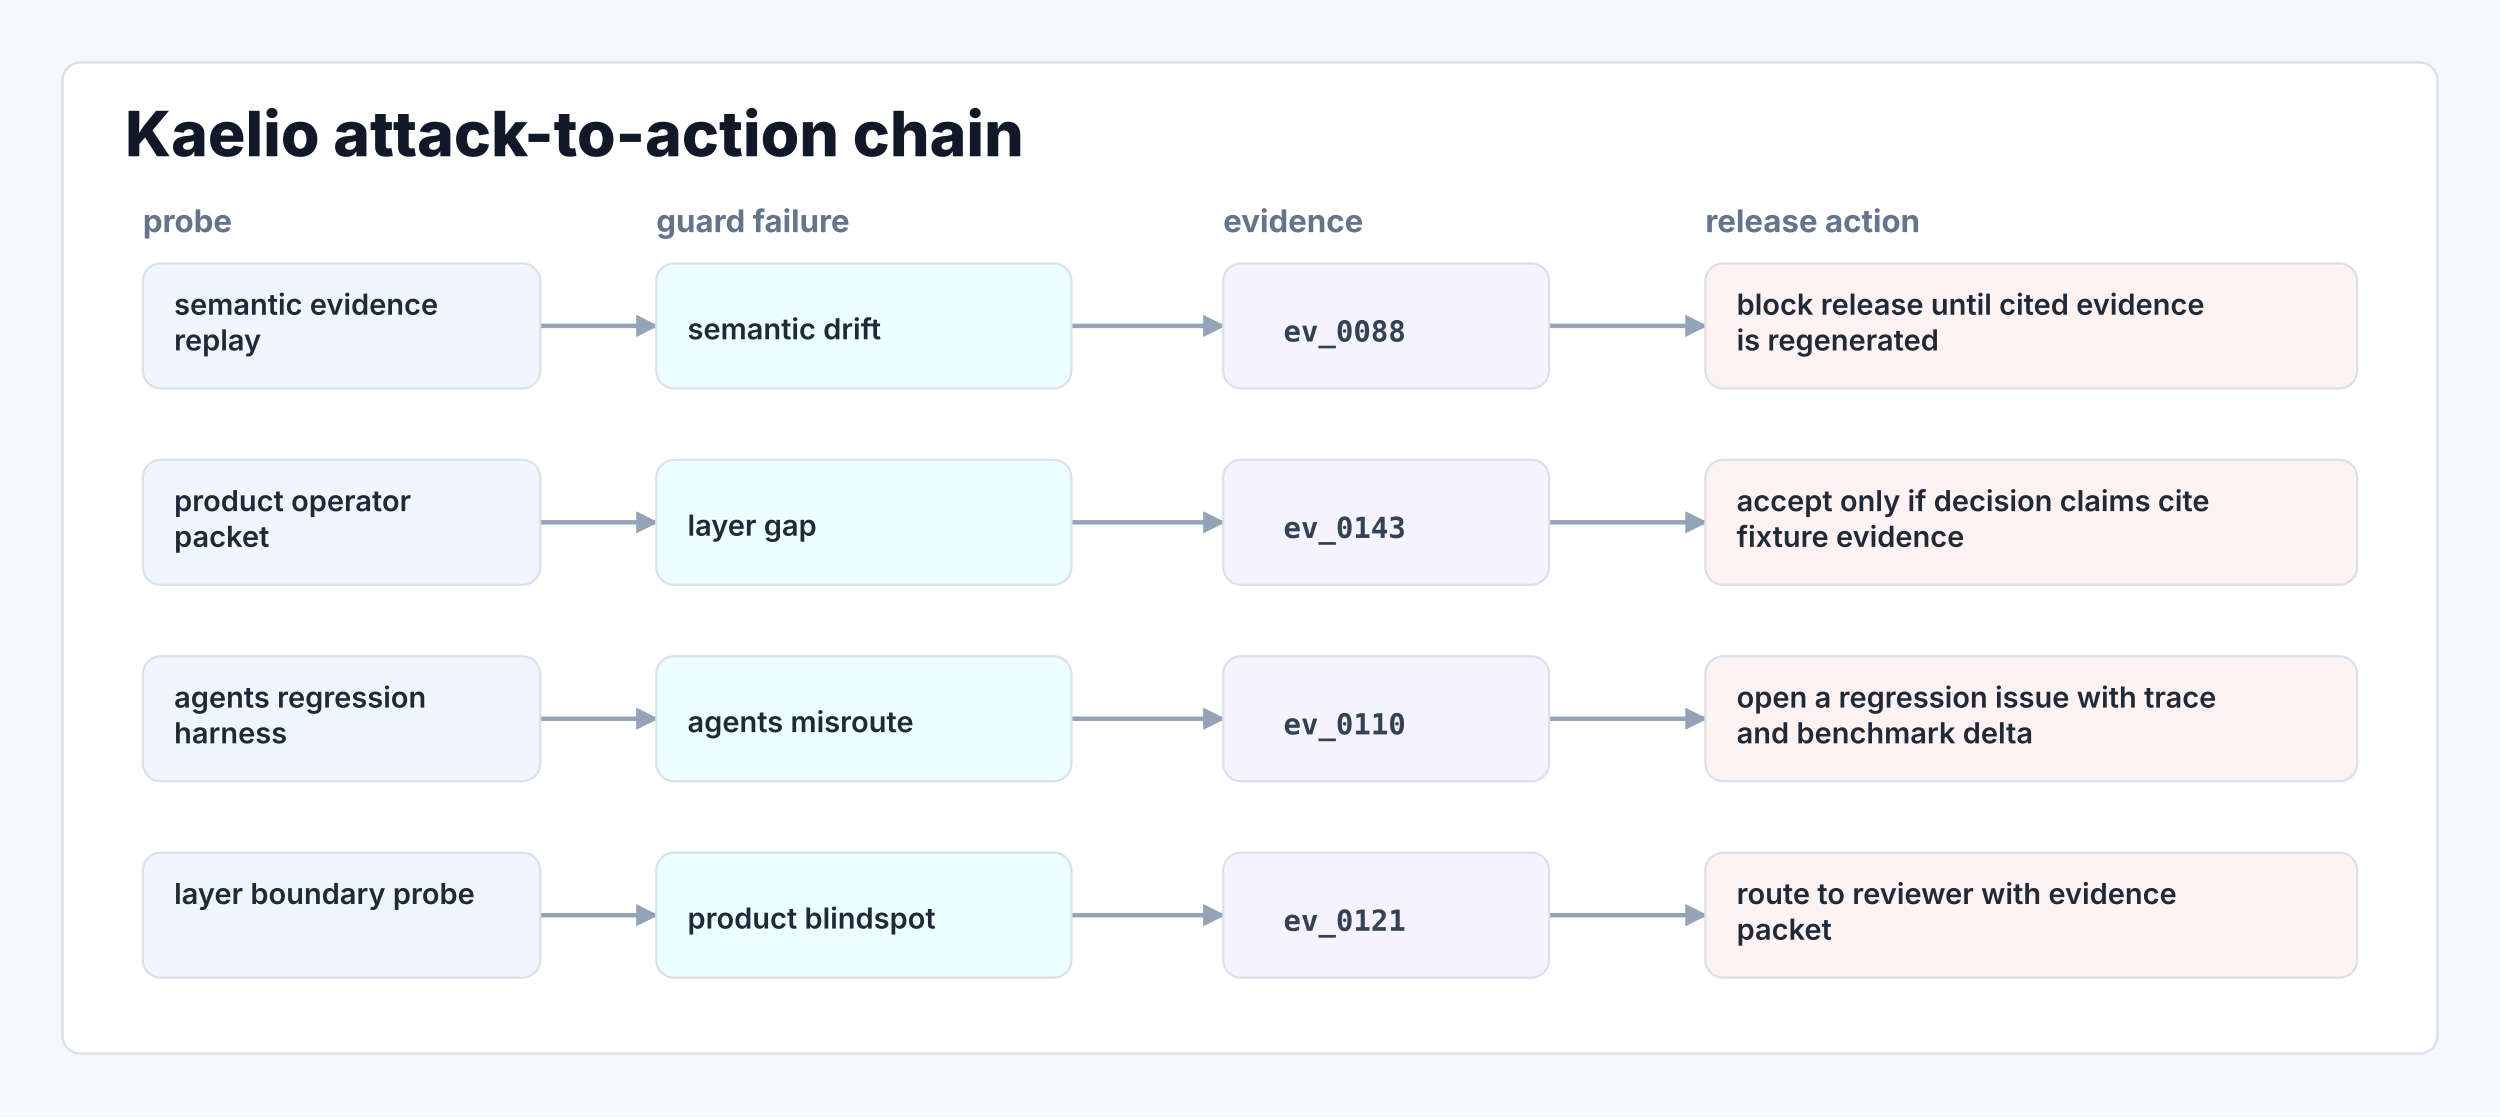
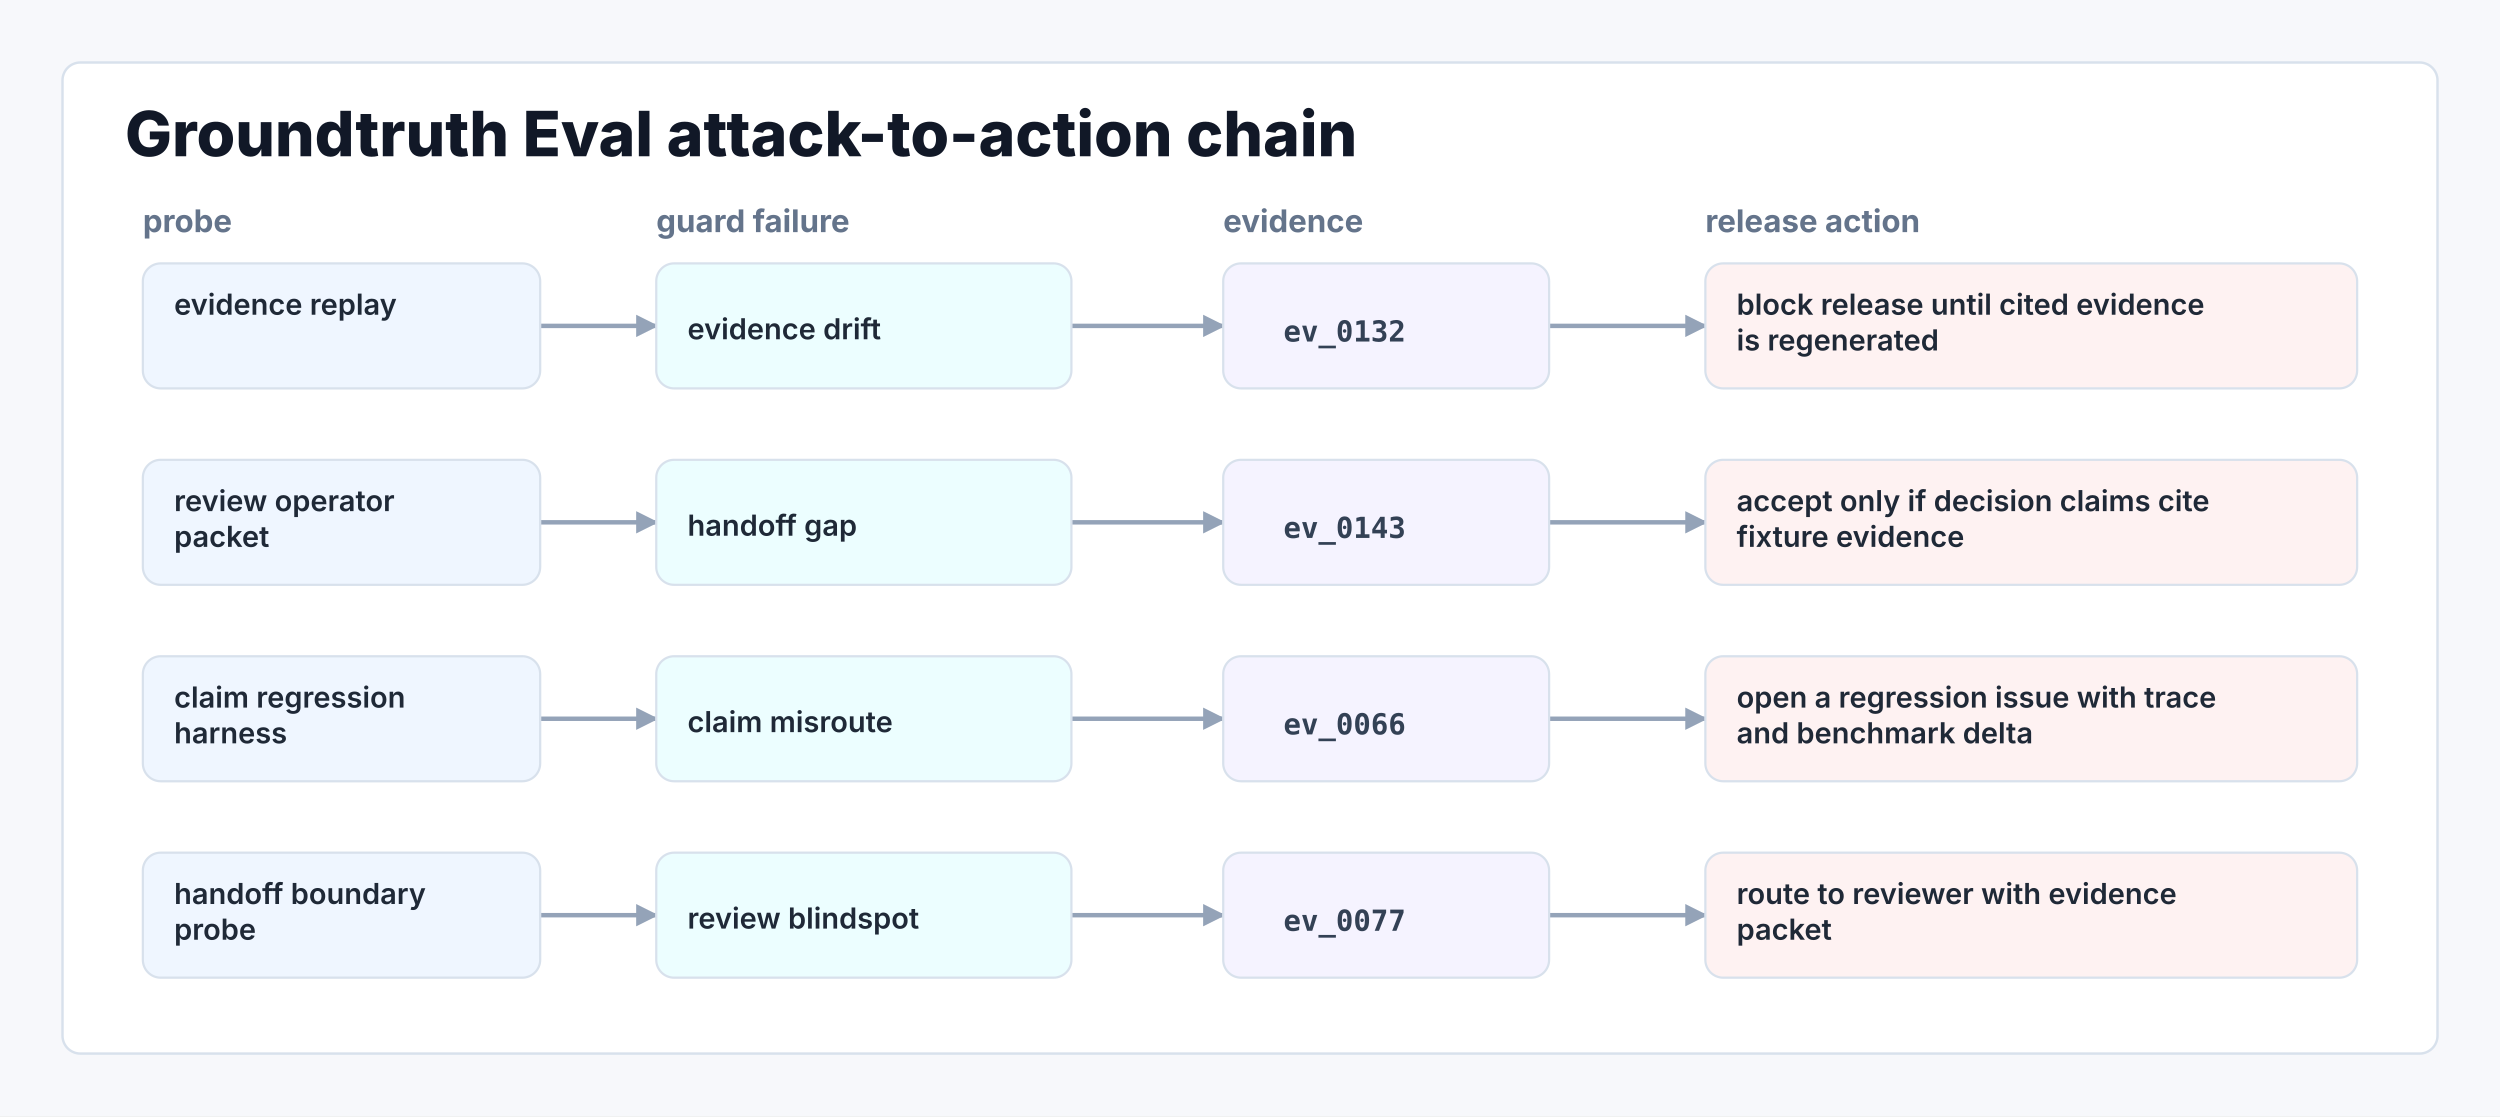
- <svg xmlns="http://www.w3.org/2000/svg" width="1120" height="500" viewBox="0 0 1120 500" role="img" aria-label="Kaelio evidence map">
+ <svg xmlns="http://www.w3.org/2000/svg" width="1120" height="500" viewBox="0 0 1120 500" role="img" aria-label="Groundtruth Eval evidence map">
  <defs>
    <style>
      .bg { fill:#f7f8fb; }
      .panel { fill:#ffffff; stroke:#d8e1ec; stroke-width:1.1; }
      .title { font:760 28px -apple-system,BlinkMacSystemFont,"Segoe UI",sans-serif; fill:#111827; }
      .node { font:620 13px -apple-system,BlinkMacSystemFont,"Segoe UI",sans-serif; fill:#1f2937; }
      .head { font:700 14px -apple-system,BlinkMacSystemFont,"Segoe UI",sans-serif; fill:#64748b; }
      .mono { font:720 13px ui-monospace,SFMono-Regular,Menlo,monospace; fill:#334155; }
      .edge { stroke:#94a3b8; stroke-width:2; fill:none; marker-end:url(#arrow); }
      .lane { fill:#eff6ff; stroke:#d8e1ec; }
      .failure { fill:#ecfeff; stroke:#d8e1ec; }
      .evidencebox { fill:#f5f3ff; stroke:#d8e1ec; }
      .actionbox { fill:#fef2f2; stroke:#d8e1ec; }
    </style>
    <marker id="arrow" viewBox="0 0 10 10" refX="9" refY="5" markerWidth="5" markerHeight="5" orient="auto-start-reverse">
      <path d="M 0 0 L 10 5 L 0 10 z" fill="#94a3b8" />
    </marker>
  </defs>
  <rect class="bg" width="1120" height="500" />
  <rect class="panel" x="28" y="28" width="1064" height="444" rx="8" />
-   <text x="56" y="70" class="title">Kaelio attack-to-action chain</text>
+   <text x="56" y="70" class="title">Groundtruth Eval attack-to-action chain</text>
  <text x="64" y="104" class="head">probe</text>
  <text x="294" y="104" class="head">guard failure</text>
  <text x="548" y="104" class="head">evidence</text>
  <text x="764" y="104" class="head">release action</text>
  <path d="M242 146 L294 146" class="edge" />
  <path d="M480 146 L548 146" class="edge" />
  <path d="M694 146 L764 146" class="edge" />
  <path d="M242 234 L294 234" class="edge" />
  <path d="M480 234 L548 234" class="edge" />
  <path d="M694 234 L764 234" class="edge" />
  <path d="M242 322 L294 322" class="edge" />
  <path d="M480 322 L548 322" class="edge" />
  <path d="M694 322 L764 322" class="edge" />
  <path d="M242 410 L294 410" class="edge" />
  <path d="M480 410 L548 410" class="edge" />
  <path d="M694 410 L764 410" class="edge" />
  <rect class="lane" x="64" y="118" width="178" height="56" rx="8" />
  <text class="node" x="78" y="141">
-     <tspan x="78" dy="0">semantic evidence</tspan>
-     <tspan x="78" dy="16">replay</tspan>
+     <tspan x="78" dy="0">evidence replay</tspan>
  </text>
  <rect class="failure" x="294" y="118" width="186" height="56" rx="8" />
-   <text x="308" y="152" class="node">semantic drift</text>
+   <text x="308" y="152" class="node">evidence drift</text>
  <rect class="evidencebox" x="548" y="118" width="146" height="56" rx="8" />
-   <text x="575" y="153" class="mono">ev_0088</text>
+   <text x="575" y="153" class="mono">ev_0132</text>
  <rect class="actionbox" x="764" y="118" width="292" height="56" rx="8" />
  <text class="node" x="778" y="141">
    <tspan x="778" dy="0">block release until cited evidence</tspan>
    <tspan x="778" dy="16">is regenerated</tspan>
  </text>
  <rect class="lane" x="64" y="206" width="178" height="56" rx="8" />
  <text class="node" x="78" y="229">
-     <tspan x="78" dy="0">product operator</tspan>
+     <tspan x="78" dy="0">review operator</tspan>
    <tspan x="78" dy="16">packet</tspan>
  </text>
  <rect class="failure" x="294" y="206" width="186" height="56" rx="8" />
-   <text x="308" y="240" class="node">layer gap</text>
+   <text x="308" y="240" class="node">handoff gap</text>
  <rect class="evidencebox" x="548" y="206" width="146" height="56" rx="8" />
  <text x="575" y="241" class="mono">ev_0143</text>
  <rect class="actionbox" x="764" y="206" width="292" height="56" rx="8" />
  <text class="node" x="778" y="229">
    <tspan x="778" dy="0">accept only if decision claims cite</tspan>
    <tspan x="778" dy="16">fixture evidence</tspan>
  </text>
  <rect class="lane" x="64" y="294" width="178" height="56" rx="8" />
  <text class="node" x="78" y="317">
-     <tspan x="78" dy="0">agents regression</tspan>
+     <tspan x="78" dy="0">claim regression</tspan>
    <tspan x="78" dy="16">harness</tspan>
  </text>
  <rect class="failure" x="294" y="294" width="186" height="56" rx="8" />
-   <text x="308" y="328" class="node">agents misroute</text>
+   <text x="308" y="328" class="node">claim misroute</text>
  <rect class="evidencebox" x="548" y="294" width="146" height="56" rx="8" />
-   <text x="575" y="329" class="mono">ev_0110</text>
+   <text x="575" y="329" class="mono">ev_0066</text>
  <rect class="actionbox" x="764" y="294" width="292" height="56" rx="8" />
  <text class="node" x="778" y="317">
    <tspan x="778" dy="0">open a regression issue with trace</tspan>
    <tspan x="778" dy="16">and benchmark delta</tspan>
  </text>
  <rect class="lane" x="64" y="382" width="178" height="56" rx="8" />
  <text class="node" x="78" y="405">
-     <tspan x="78" dy="0">layer boundary probe</tspan>
+     <tspan x="78" dy="0">handoff boundary</tspan>
+     <tspan x="78" dy="16">probe</tspan>
  </text>
  <rect class="failure" x="294" y="382" width="186" height="56" rx="8" />
-   <text x="308" y="416" class="node">product blindspot</text>
+   <text x="308" y="416" class="node">review blindspot</text>
  <rect class="evidencebox" x="548" y="382" width="146" height="56" rx="8" />
-   <text x="575" y="417" class="mono">ev_0121</text>
+   <text x="575" y="417" class="mono">ev_0077</text>
  <rect class="actionbox" x="764" y="382" width="292" height="56" rx="8" />
  <text class="node" x="778" y="405">
    <tspan x="778" dy="0">route to reviewer with evidence</tspan>
    <tspan x="778" dy="16">packet</tspan>
  </text>
</svg>
